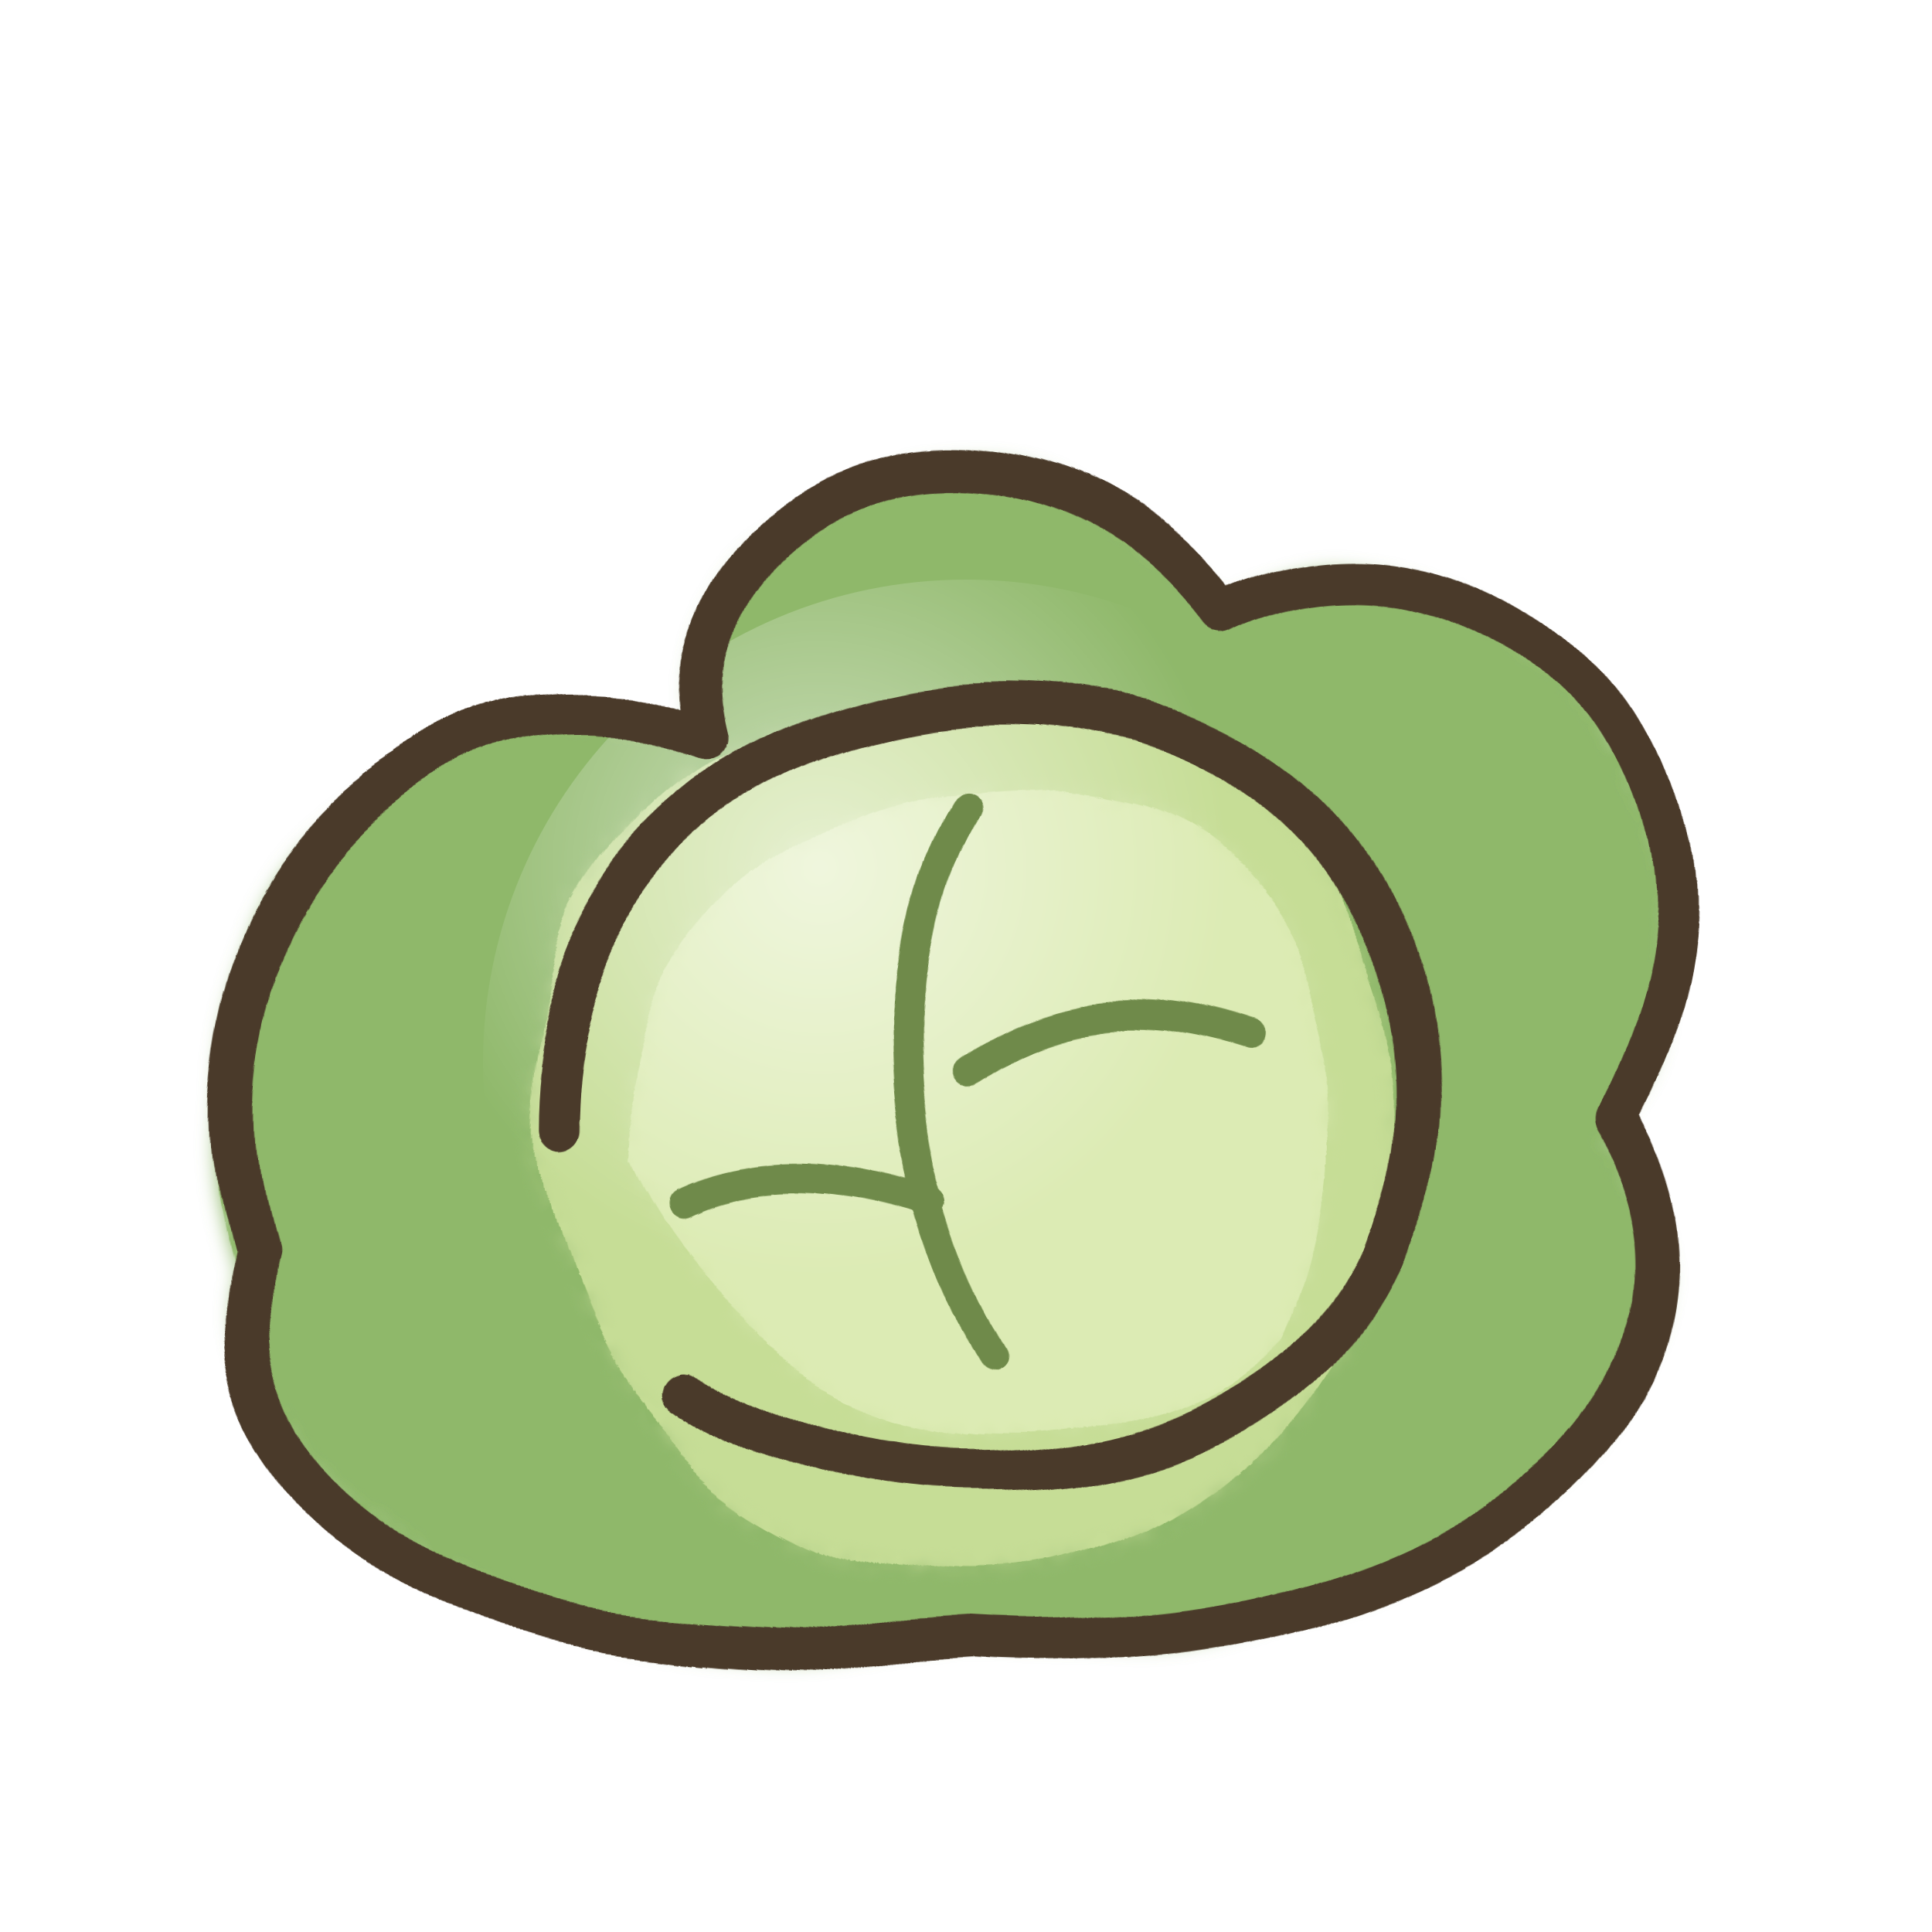
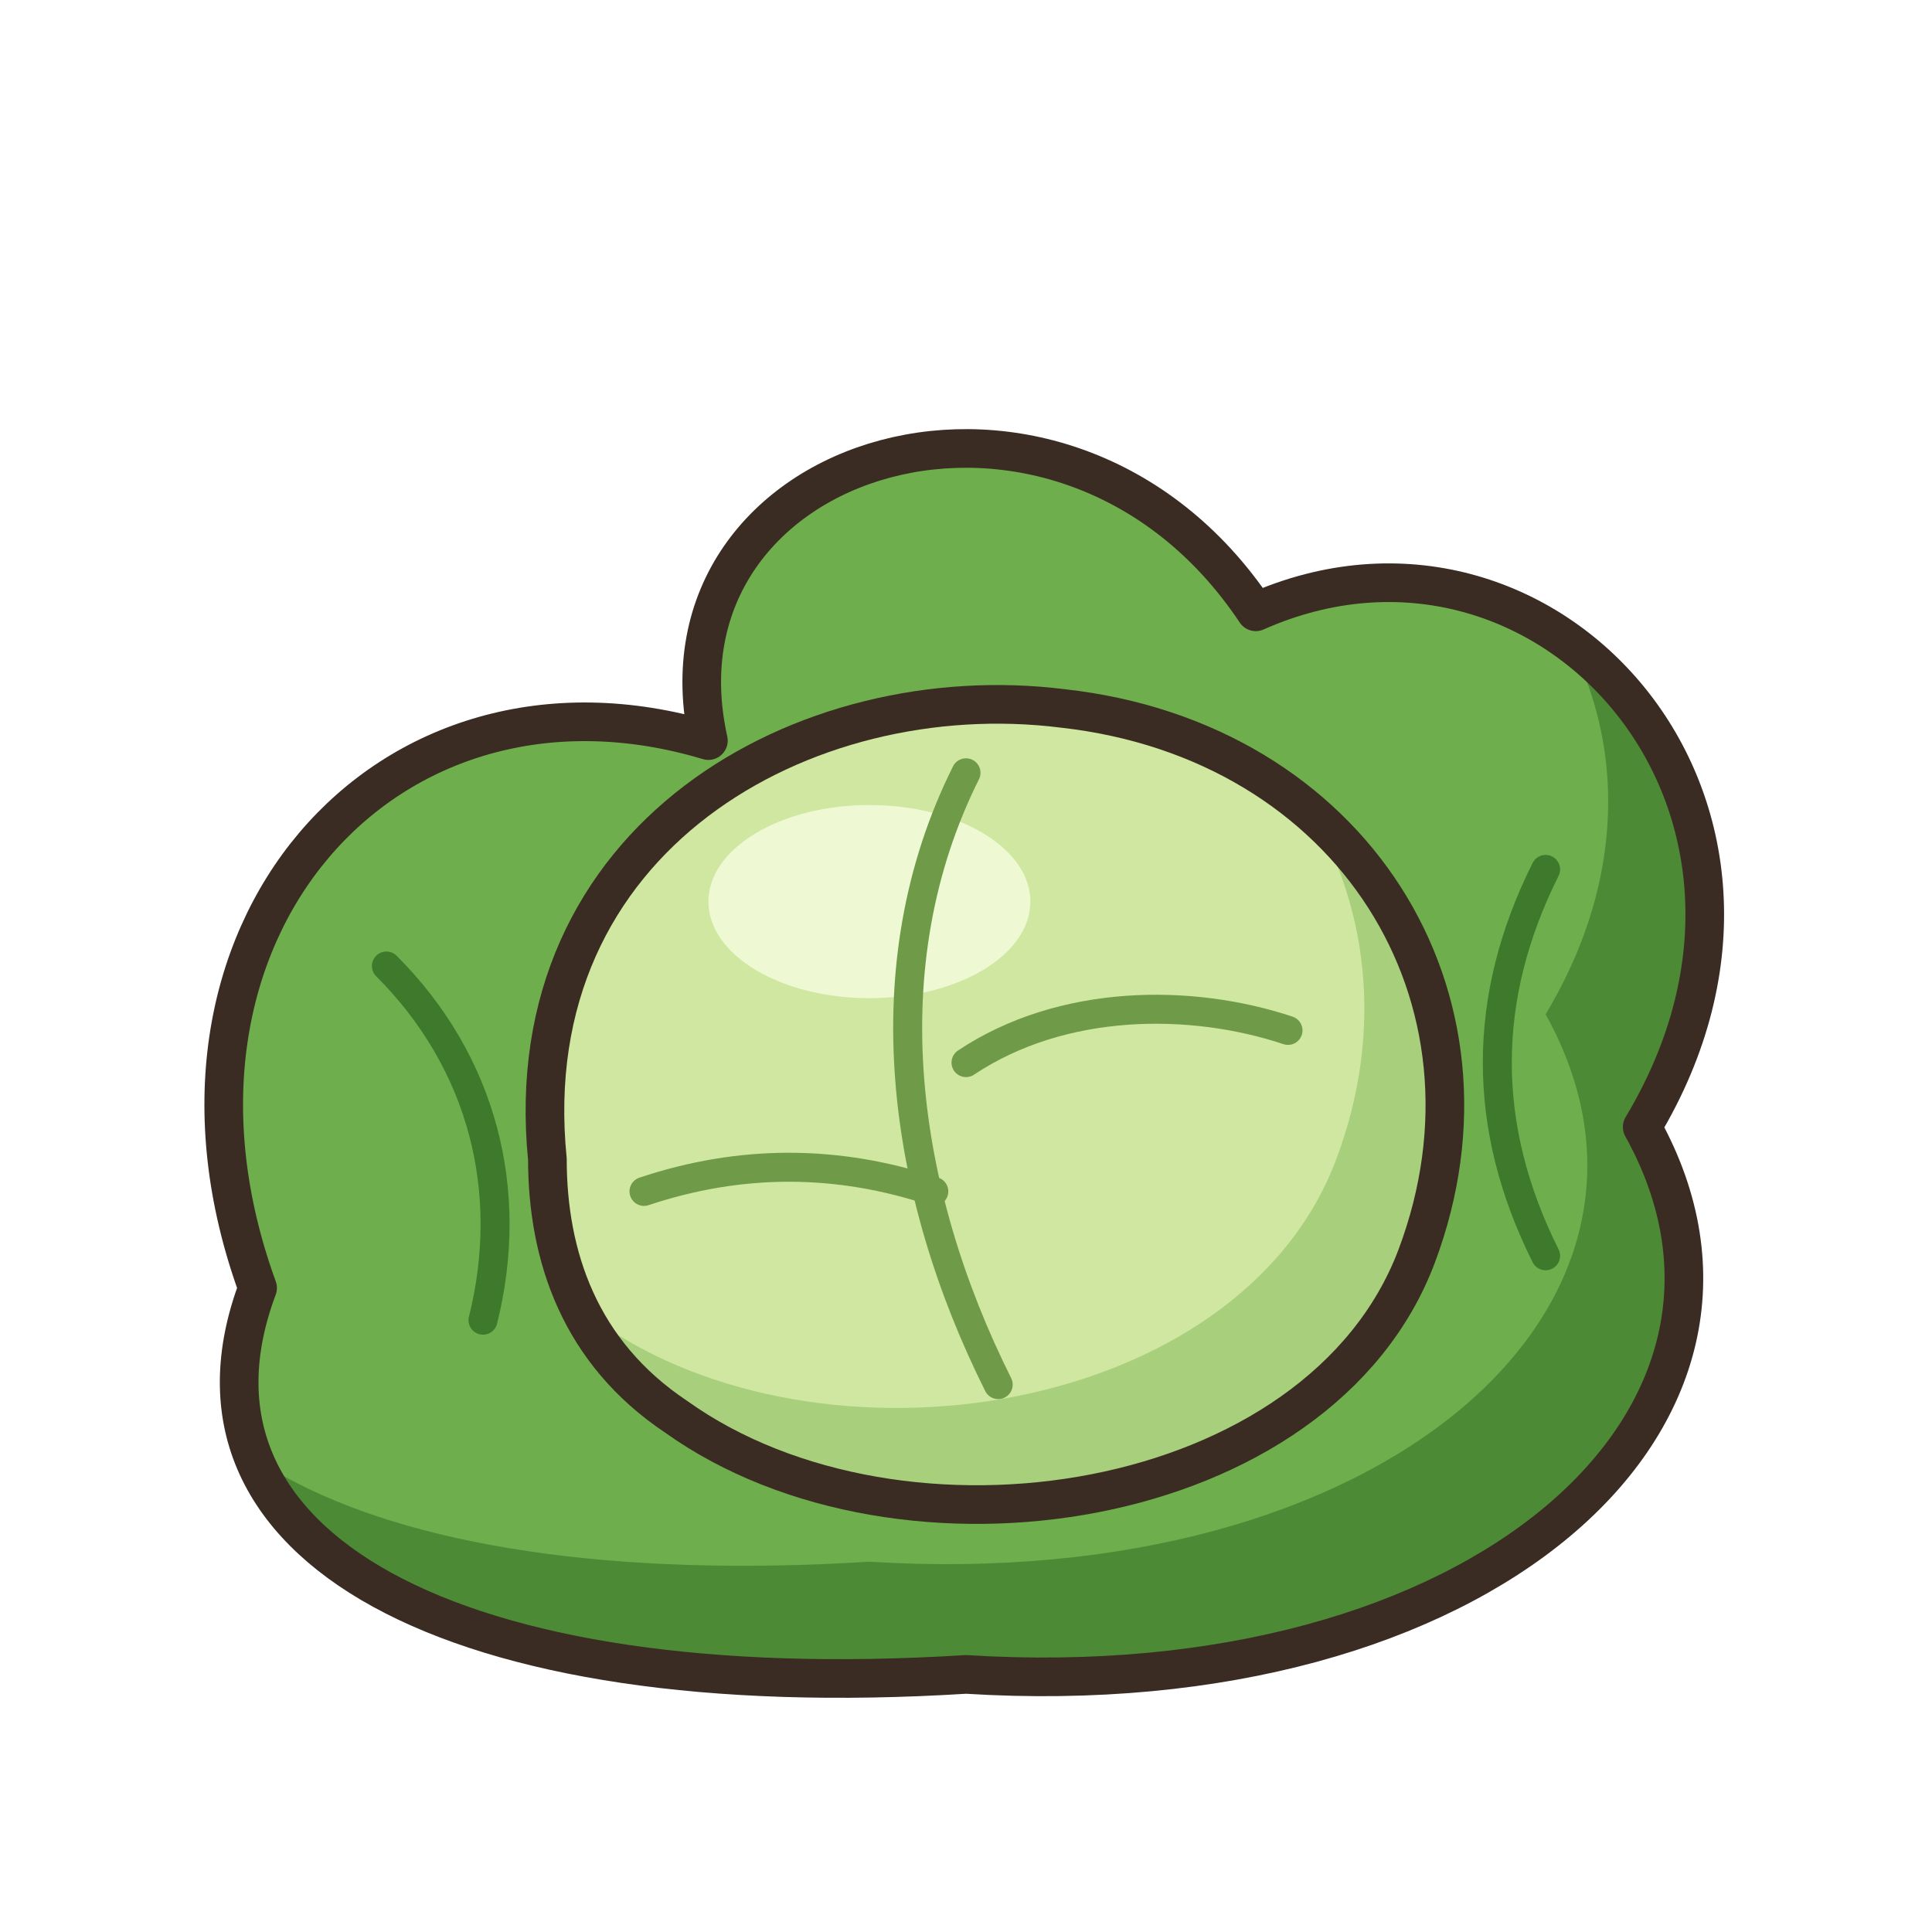
<svg xmlns="http://www.w3.org/2000/svg" viewBox="0 0 120 120" width="120" height="120">
-   <defs>
-     <filter id="ink" x="-10%" y="-10%" width="120%" height="120%">
-       <feTurbulence type="fractalNoise" baseFrequency="0.035" numOctaves="2" seed="7" result="n" />
-       <feDisplacementMap in="SourceGraphic" in2="n" scale="3.2" xChannelSelector="R" yChannelSelector="G" />
-     </filter>
-     <filter id="wash" x="-15%" y="-15%" width="130%" height="130%">
-       <feTurbulence type="fractalNoise" baseFrequency="0.03" numOctaves="3" seed="7" result="n1" />
-       <feDisplacementMap in="SourceGraphic" in2="n1" scale="6" xChannelSelector="R" yChannelSelector="G" result="d" />
-       <feTurbulence type="fractalNoise" baseFrequency="0.6" numOctaves="2" seed="7" result="n2" />
-       <feColorMatrix in="n2" type="matrix" values="0 0 0 0 0  0 0 0 0 0  0 0 0 0 0  0 0 0 -1.1 1.35" result="grain" />
-       <feComposite in="d" in2="grain" operator="in" result="g" />
-       <feGaussianBlur in="d" stdDeviation="0.6" result="soft" />
-       <feMerge>
-         <feMergeNode in="soft" />
-         <feMergeNode in="g" />
-       </feMerge>
-     </filter>
-     <radialGradient id="hl" cx="35%" cy="30%" r="70%">
-       <stop offset="0" stop-color="#fff" stop-opacity=".55" />
-       <stop offset=".6" stop-color="#fff" stop-opacity="0" />
-     </radialGradient>
-   </defs>
-   <g filter="url(#wash)">
-     <path d="M16 78 C10 56 26 40 44 46 C40 30 64 22 76 38 C92 30 112 48 100 70 C110 86 92 104 60 102 C30 104 12 94 16 78Z" fill="#8fb86a" />
-     <circle cx="60" cy="70" r="27" fill="#c6dd96" />
-     <path d="M38 72 C40 54 56 46 70 50 C82 54 86 70 80 82 C70 92 46 90 38 72Z" fill="#dcebb4" />
+   <clipPath id="c5">
+     <path d="M16 80 C8 58 24 40 44 46 C40 28 66 20 78 38 C96 30 114 50 102 70 C112 88 92 106 60 104 C28 106 10 96 16 80Z" />
+   </clipPath>
+   <g clip-path="url(#c5)">
+     <path d="M16 80 C8 58 24 40 44 46 C40 28 66 20 78 38 C96 30 114 50 102 70 C112 88 92 106 60 104 C28 106 10 96 16 80Z" fill="#4d8a36" />
+     <path d="M16 80 C8 58 24 40 44 46 C40 28 66 20 78 38 C96 30 114 50 102 70 C112 88 92 106 60 104 C28 106 10 96 16 80Z" fill="#6fae4c" transform="translate(-6 -7)" />
  </g>
-   <circle cx="60" cy="66" r="30" fill="url(#hl)" />
-   <g filter="url(#ink)">
-     <path d="M16 78 C10 56 26 40 44 46 C40 30 64 22 76 38 C92 30 112 48 100 70 C110 86 92 104 60 102 C30 104 12 94 16 78Z" fill="none" stroke="#4a3a2a" stroke-width="2.6" stroke-linecap="round" stroke-linejoin="round" />
-     <path d="M34 70 C34 52 50 42 66 44 C84 46 92 62 86 78 C80 92 56 96 42 86" fill="none" stroke="#4a3a2a" stroke-width="2.6" stroke-linecap="round" stroke-linejoin="round" />
-     <path d="M60 50 C54 60 56 74 62 84 M60 66 C66 62 72 62 78 64 M58 74 C52 72 46 72 42 74" fill="none" stroke="#6f8a4a" stroke-width="1.8" stroke-linecap="round" stroke-linejoin="round" />
+   <path d="M16 80 C8 58 24 40 44 46 C40 28 66 20 78 38 C96 30 114 50 102 70 C112 88 92 106 60 104 C28 106 10 96 16 80Z" fill="none" stroke="#3a2c22" stroke-width="2.4" stroke-linejoin="round" />
+   <clipPath id="c6">
+     <path d="M34 72 C32 52 50 42 66 44 C84 46 94 62 88 78 C82 94 56 98 42 88 C36 84 34 78 34 72Z" />
+   </clipPath>
+   <g clip-path="url(#c6)">
+     <path d="M34 72 C32 52 50 42 66 44 C84 46 94 62 88 78 C82 94 56 98 42 88 C36 84 34 78 34 72Z" fill="#a8cf7c" />
+     <path d="M34 72 C32 52 50 42 66 44 C84 46 94 62 88 78 C82 94 56 98 42 88 C36 84 34 78 34 72Z" fill="#cfe7a0" transform="translate(-5 -6)" />
+     <ellipse cx="54" cy="56" rx="10" ry="6" fill="#eef8d2" />
  </g>
+   <path d="M34 72 C32 52 50 42 66 44 C84 46 94 62 88 78 C82 94 56 98 42 88 C36 84 34 78 34 72Z" fill="none" stroke="#3a2c22" stroke-width="2.4" stroke-linejoin="round" />
+   <path d="M60 48 C54 60 56 74 62 86 M60 66 C66 62 74 62 80 64 M58 74 C52 72 46 72 40 74" fill="none" stroke="#6f9a48" stroke-width="1.8" stroke-linecap="round" stroke-linejoin="round" />
+   <path d="M24 60 C30 66 32 74 30 82 M96 54 C92 62 92 70 96 78" fill="none" stroke="#3f7a2c" stroke-width="1.8" stroke-linecap="round" stroke-linejoin="round" />
</svg>
